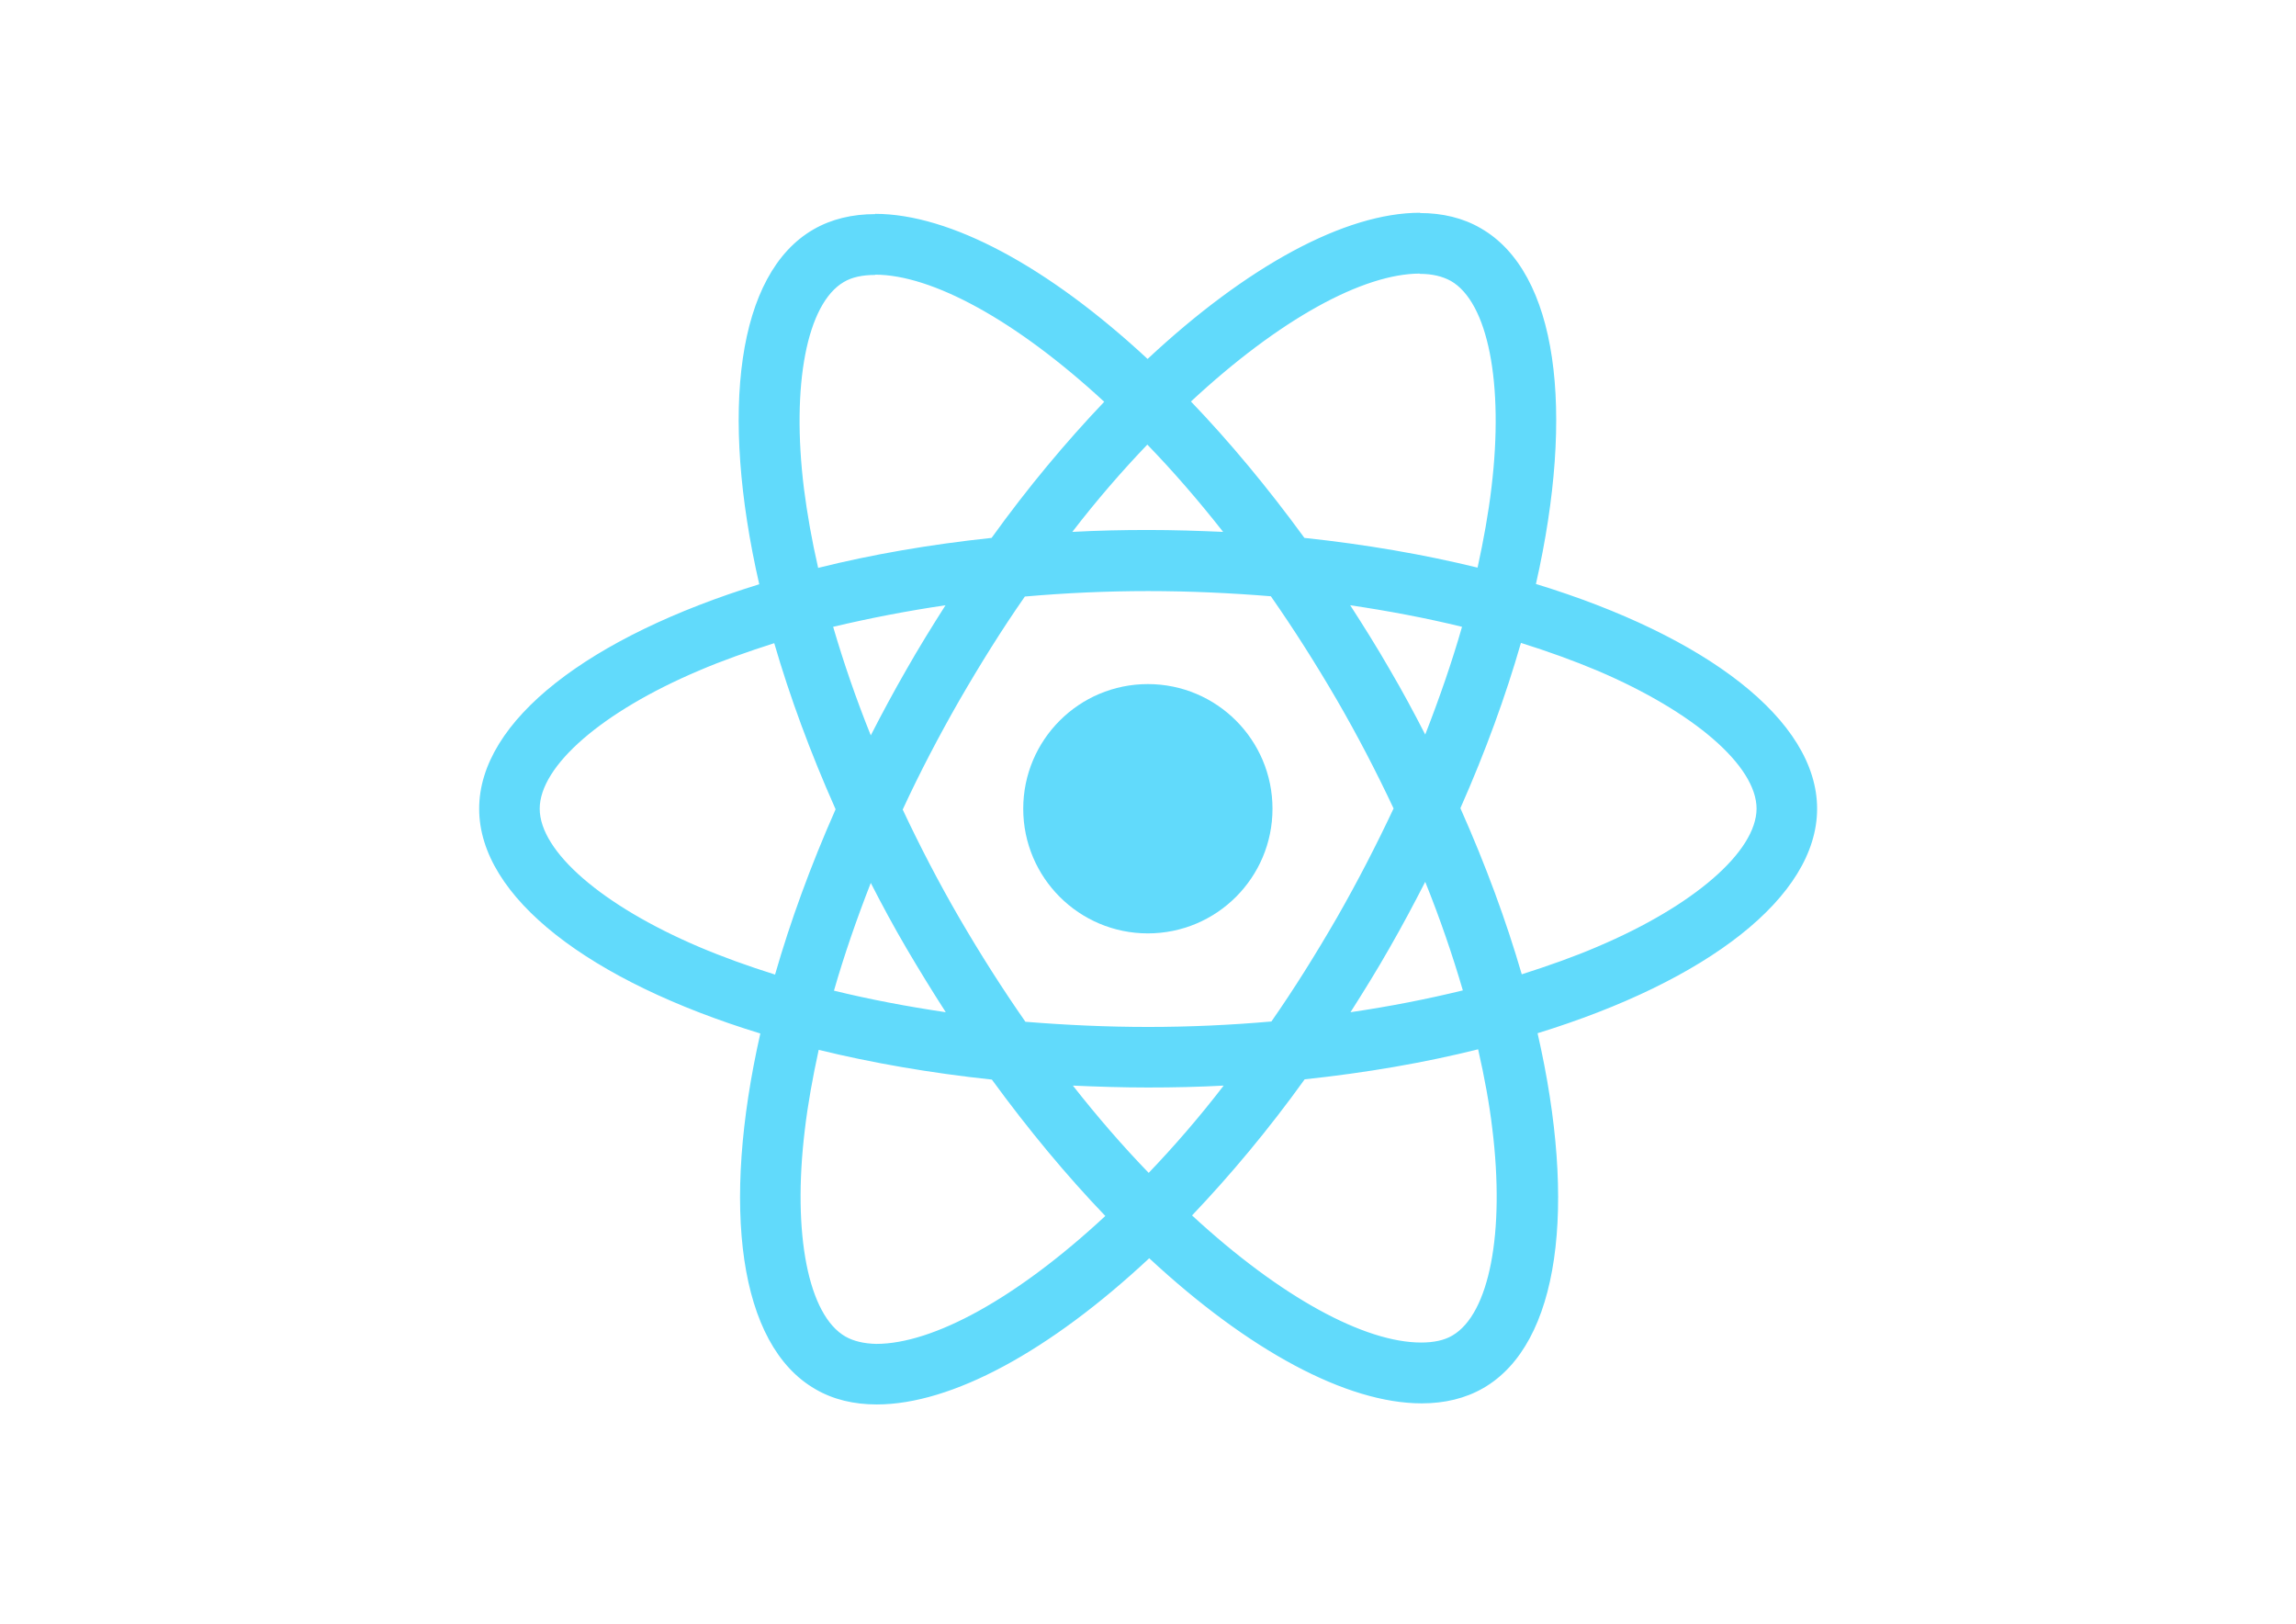
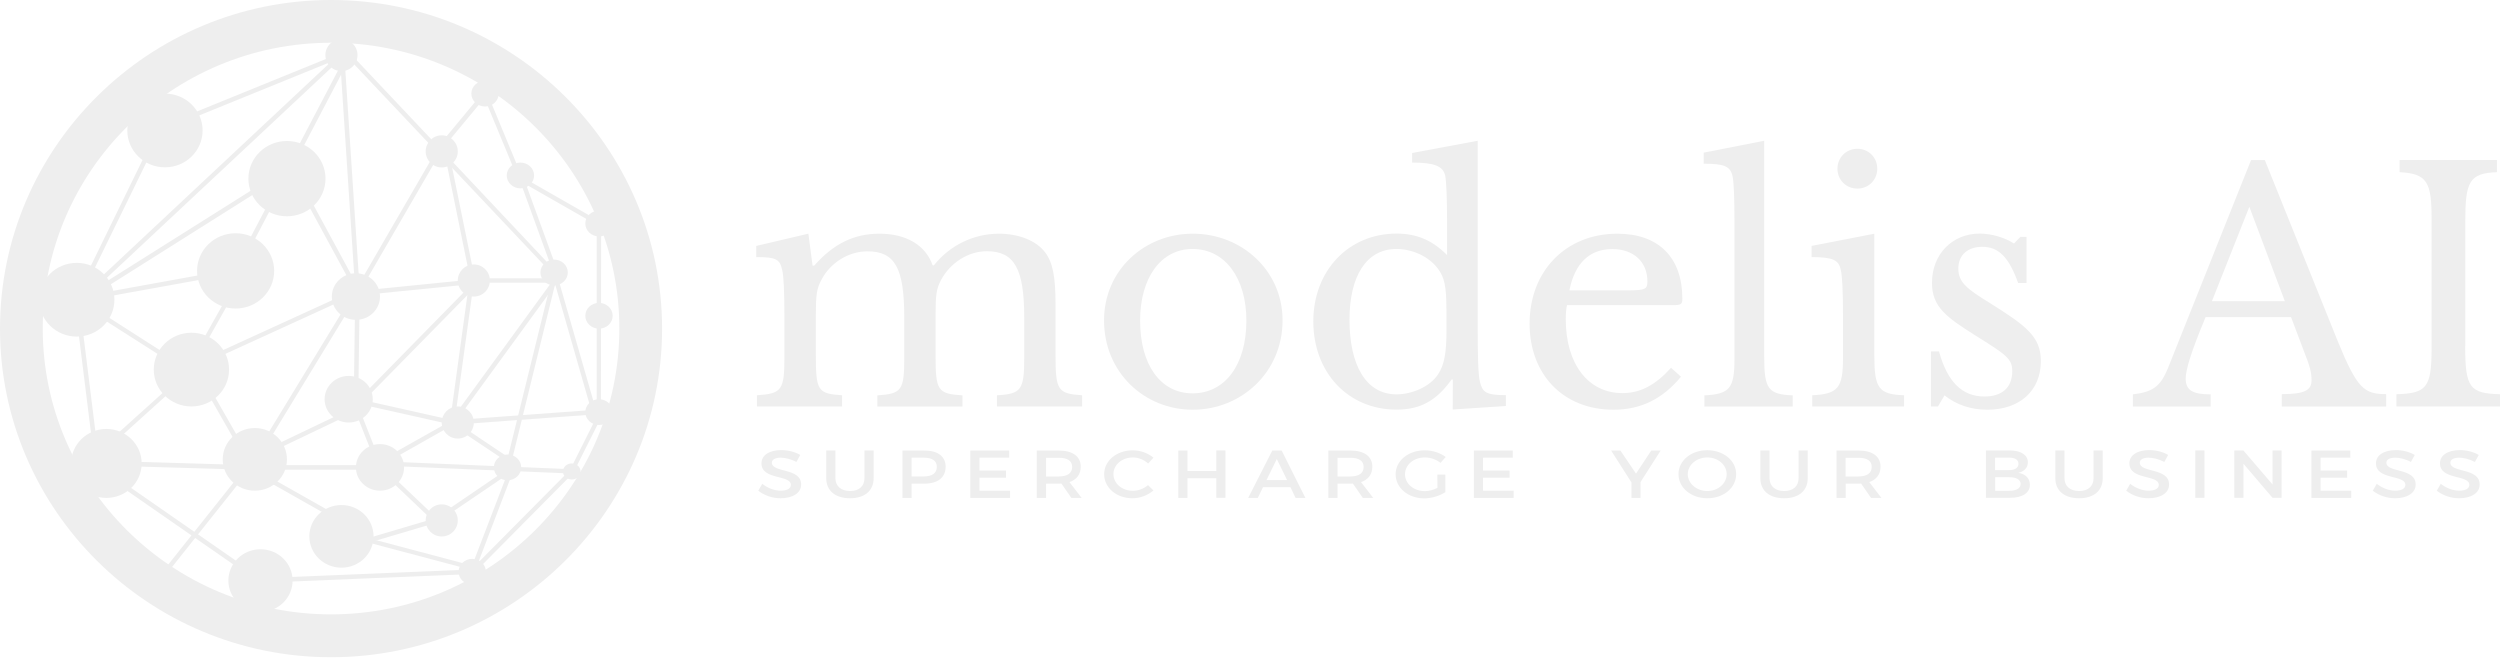
- <svg xmlns="http://www.w3.org/2000/svg" viewBox="0 0 841.9 595.3">
-   <g fill="#61DAFB">
-     <path d="M666.3 296.5c0-32.5-40.7-63.3-103.1-82.4 14.4-63.6 8-114.2-20.2-130.4-6.5-3.8-14.1-5.6-22.4-5.6v22.3c4.6 0 8.3.9 11.4 2.6 13.6 7.8 19.5 37.5 14.9 75.7-1.1 9.4-2.9 19.3-5.1 29.4-19.6-4.8-41-8.5-63.5-10.9-13.5-18.5-27.5-35.3-41.6-50 32.6-30.3 63.2-46.9 84-46.9V78c-27.5 0-63.5 19.6-99.9 53.6-36.4-33.8-72.4-53.2-99.9-53.2v22.3c20.7 0 51.4 16.5 84 46.6-14 14.7-28 31.4-41.3 49.9-22.6 2.4-44 6.1-63.6 11-2.3-10-4-19.7-5.2-29-4.7-38.2 1.1-67.9 14.6-75.8 3-1.8 6.9-2.6 11.5-2.6V78.5c-8.4 0-16 1.8-22.6 5.6-28.1 16.2-34.4 66.7-19.9 130.1-62.2 19.2-102.7 49.9-102.7 82.3 0 32.5 40.7 63.3 103.1 82.4-14.4 63.6-8 114.2 20.2 130.4 6.5 3.8 14.1 5.6 22.5 5.6 27.5 0 63.5-19.6 99.9-53.6 36.4 33.8 72.4 53.2 99.9 53.2 8.4 0 16-1.8 22.6-5.6 28.1-16.2 34.4-66.7 19.9-130.1 62-19.1 102.5-49.9 102.5-82.3zm-130.2-66.7c-3.7 12.9-8.3 26.2-13.5 39.5-4.1-8-8.4-16-13.1-24-4.6-8-9.5-15.8-14.4-23.4 14.2 2.1 27.9 4.7 41 7.9zm-45.8 106.5c-7.8 13.5-15.8 26.3-24.1 38.2-14.9 1.3-30 2-45.2 2-15.1 0-30.2-.7-45-1.9-8.3-11.9-16.4-24.6-24.2-38-7.6-13.1-14.5-26.4-20.8-39.8 6.2-13.4 13.2-26.8 20.7-39.9 7.8-13.5 15.8-26.3 24.1-38.2 14.9-1.3 30-2 45.2-2 15.1 0 30.2.7 45 1.9 8.3 11.9 16.4 24.6 24.2 38 7.6 13.1 14.5 26.4 20.8 39.8-6.3 13.4-13.2 26.8-20.7 39.9zm32.3-13c5.4 13.4 10 26.8 13.8 39.8-13.1 3.2-26.9 5.9-41.2 8 4.9-7.7 9.8-15.6 14.4-23.7 4.6-8 8.9-16.1 13-24.1zM421.2 430c-9.3-9.6-18.6-20.3-27.8-32 9 .4 18.2.7 27.5.7 9.4 0 18.7-.2 27.8-.7-9 11.7-18.3 22.4-27.5 32zm-74.4-58.9c-14.2-2.1-27.9-4.7-41-7.9 3.7-12.9 8.3-26.2 13.5-39.5 4.1 8 8.4 16 13.1 24 4.7 8 9.5 15.8 14.4 23.4zM420.7 163c9.3 9.6 18.6 20.3 27.8 32-9-.4-18.2-.7-27.5-.7-9.4 0-18.7.2-27.8.7 9-11.7 18.3-22.4 27.5-32zm-74 58.9c-4.9 7.7-9.8 15.6-14.4 23.7-4.6 8-8.9 16-13 24-5.4-13.4-10-26.8-13.8-39.8 13.1-3.1 26.9-5.8 41.2-7.9zm-90.5 125.2c-35.4-15.1-58.3-34.9-58.3-50.6 0-15.7 22.9-35.6 58.3-50.6 8.6-3.7 18-7 27.7-10.1 5.7 19.6 13.2 40 22.5 60.9-9.2 20.8-16.6 41.1-22.2 60.6-9.9-3.1-19.3-6.5-28-10.2zM310 490c-13.6-7.8-19.5-37.5-14.9-75.7 1.1-9.4 2.9-19.3 5.1-29.4 19.6 4.8 41 8.5 63.5 10.9 13.5 18.5 27.5 35.3 41.6 50-32.6 30.3-63.2 46.9-84 46.9-4.5-.1-8.3-1-11.3-2.7zm237.2-76.2c4.7 38.2-1.1 67.9-14.6 75.8-3 1.8-6.9 2.6-11.5 2.6-20.7 0-51.4-16.5-84-46.6 14-14.7 28-31.4 41.3-49.9 22.6-2.4 44-6.1 63.6-11 2.3 10.1 4.1 19.8 5.2 29.1zm38.5-66.7c-8.6 3.7-18 7-27.7 10.1-5.7-19.6-13.2-40-22.5-60.9 9.2-20.8 16.6-41.1 22.2-60.6 9.9 3.1 19.3 6.5 28.1 10.2 35.4 15.1 58.3 34.9 58.3 50.6-.1 15.7-23 35.6-58.4 50.6zM320.8 78.4z" />
-     <circle cx="420.9" cy="296.5" r="45.7" />
-     <path d="M520.5 78.1z" />
+ <svg xmlns="http://www.w3.org/2000/svg" version="1.1" id="svg439" x="0px" y="0px" viewBox="0 0 2211.2 581.3" style="enable-background:new 0 0 2211.2 581.3;" xml:space="preserve">
+   <style type="text/css">
+ 	.st0{fill:#EEEEEE;}
+ </style>
+   <g>
+     <g>
+       <ellipse id="ellipse80_1_" class="st0" cx="67.9" cy="265.1" rx="33.3" ry="32.6" />
+       <path class="st0" d="M292.8,581.3C131.4,581.3,0,451,0,290.7S131.4,0,292.8,0s292.8,130.4,292.8,290.7S454.3,581.3,292.8,581.3z     M292.8,37.8c-140.6,0-255,113.4-255,252.8s114.4,252.8,255,252.8s255-113.4,255-252.8S433.4,37.8,292.8,37.8z" />
+       <ellipse id="ellipse152_1_" class="st0" cx="253.8" cy="158" rx="34.1" ry="33.3" />
+       <ellipse id="ellipse154_1_" class="st0" cx="208.4" cy="239.6" rx="34.1" ry="33.3" />
+       <ellipse id="ellipse156_1_" class="st0" cx="94.1" cy="409.9" rx="31.2" ry="30.5" />
+       <ellipse id="ellipse158_1_" class="st0" cx="230.4" cy="513.5" rx="28.4" ry="27.7" />
+       <ellipse id="ellipse160_1_" class="st0" cx="169.3" cy="326.9" rx="33.3" ry="32.6" />
+       <ellipse id="ellipse162_1_" class="st0" cx="225.4" cy="406.3" rx="28.4" ry="27.7" />
+       <ellipse id="ellipse164_1_" class="st0" cx="302" cy="474.4" rx="28.4" ry="27.7" />
+       <ellipse id="ellipse166_1_" class="st0" cx="336.1" cy="413.4" rx="21.3" ry="20.6" />
+       <ellipse id="ellipse168_1_" class="st0" cx="308.4" cy="353.1" rx="21.3" ry="20.6" />
+       <ellipse id="ellipse170_1_" class="st0" cx="314.8" cy="262.3" rx="21.3" ry="20.6" />
+       <circle id="ellipse172_1_" class="st0" cx="390.7" cy="460.3" r="14.2" />
+       <circle id="ellipse174_1_" class="st0" cx="404.9" cy="373.7" r="14.2" />
+       <circle id="ellipse176_1_" class="st0" cx="419.1" cy="248.1" r="14.2" />
+       <circle id="ellipse178_1_" class="st0" cx="390.7" cy="133.9" r="14.2" />
+       <circle id="ellipse180_1_" class="st0" cx="302" cy="48.7" r="14.2" />
+       <ellipse id="ellipse182_1_" class="st0" cx="429" cy="82.8" rx="12.1" ry="11.4" />
+       <ellipse id="ellipse184_1_" class="st0" cx="460.3" cy="155.2" rx="12.1" ry="11.4" />
+       <ellipse id="ellipse186_1_" class="st0" cx="529.8" cy="197.7" rx="12.1" ry="11.4" />
+       <ellipse id="ellipse188_1_" class="st0" cx="490.1" cy="241" rx="12.1" ry="11.4" />
+       <ellipse id="ellipse190_1_" class="st0" cx="529.8" cy="279.3" rx="12.1" ry="11.4" />
+       <ellipse id="ellipse192_1_" class="st0" cx="448.9" cy="413.4" rx="12.1" ry="11.4" />
+       <ellipse id="ellipse194_1_" class="st0" cx="417.7" cy="505.7" rx="12.1" ry="11.4" />
+       <ellipse id="ellipse196_1_" class="st0" cx="529.8" cy="364.5" rx="12.1" ry="11.4" />
+       <ellipse id="ellipse198_1_" class="st0" cx="505.7" cy="417" rx="7.8" ry="7.1" />
+       <ellipse id="ellipse200_1_" class="st0" cx="145.9" cy="115.4" rx="33.3" ry="32.6" />
+       <polygon class="st0" points="69,269.7 66.5,266.5 292.7,54.7 154.5,110.9 153,107.2 311.3,42.8 84.6,255 241.4,156.3 243.5,159.7       " />
+       <path class="st0" d="M229.8,515.5l-0.6-0.4L84.4,414.6l-0.1-0.9L65.8,264.8l0.3-0.5l73.1-149.7l3.6,1.8l-71.4,146L207,237.8    L307.9,45.3l79.9,84.6l1.1-2l40.6-49l32.2,77.6l70,40l-0.2,173.1L507,418.4l-88.5,89.3h-0.8L229.8,515.5z M88.2,412.3L231,511.4    l185.9-7.7l87.2-87.9l23.8-47.5v-1.9l-127.2,9.3l-70.3,39.8H219.7l-122.9-3.6L100,387l0.6-0.5l73.6-66.3l140.6-64.3l70.9-122.3    l-76.8-81.3l-99.2,189.2L70.1,266.8L88.2,412.3z M101.4,407.9l118.4,3.5h109.4l70.6-39.7l123.1-9L488.3,242l-99.7-105.5l-71,122.4    l-0.6,0.3l-140.9,64.4l-72.3,65.3L101.4,407.9z M390.7,132.9L492,240.5L527.8,365V198.9l-69.1-39.5l-0.3-0.6l-29.9-72.1    l-36.2,43.6L390.7,132.9z" />
+       <polygon class="st0" points="389.3,466.7 334.2,414.2 312.8,359.9 314.2,257.3 300,40.3 304,40.1 318.2,257.2 316.8,359.1     337.8,412.3 392.1,463.8   " />
+       <polygon class="st0" points="301,462 223.9,418.4 177.8,337.5 66.8,266.8 69,263.4 181,335.1 226.9,415.5 303,458.5   " />
+       <rect x="149" y="285.9" transform="matrix(0.4903 -0.8716 0.8716 0.4903 -154.6081 311.2939)" class="st0" width="79.7" height="3.8" />
+       <polygon class="st0" points="143.9,511.9 140.8,509.4 223.8,405.1 313.9,257.3 260.5,158.9 264.1,157 318.5,257.4 317.9,258.4     227.1,407.4   " />
+       <polygon class="st0" points="231.2,403.9 229.5,400.3 307.9,362.8 416.9,251.7 393,134.3 396.9,133.5 421.3,253 420.5,253.8     310,366.3   " />
+       <polygon class="st0" points="400.8,375.9 308,355.1 308.9,351.2 399.1,371.4 487.5,250.1 429,250.1 315,261.5 314.6,257.5     428.8,246.1 495.4,246.1   " />
+       <polygon class="st0" points="447.8,408 397.8,374.7 415.7,244.3 419.7,244.8 402.1,372.7 450,404.7   " />
+       <rect x="418.3" y="327.9" transform="matrix(4.145443e-02 -0.9991 0.9991 4.145443e-02 -10.2915 816.0814)" class="st0" width="3.8" height="171.1" />
+       <polygon class="st0" points="419.6,506.4 415.8,504.9 448.3,420.1 386.3,462.2 316.8,482.8 315.6,478.9 384.9,458.4 456.6,409.6       " />
+       <polygon class="st0" points="450.9,414.6 446.9,413.7 489.4,241.1 458.4,155.8 462.1,154.5 493.6,240.9 493.4,241.5   " />
+       <rect x="359" y="426.3" transform="matrix(0.2562 -0.9666 0.9666 0.2562 -202.5452 711.23)" class="st0" width="3.8" height="121.8" />
+     </g>
+     <g>
+       <path class="st0" d="M690.5,404.8c-4.7,0-7.8,1.6-7.8,4.4c0,9.2,26,4.3,25.9,19.4c0,7.5-7.6,12.1-18.2,12.1    c-7.6,0-14.7-2.7-19.7-6.7l3.5-6.1c5,4,11.1,6.1,16.3,6.1c5.6,0,9-1.9,9-5.1c0-9.3-26-4.1-26-19.1c0-7.2,7.1-11.7,17.5-11.7    c6.3,0,12.4,1.7,16.8,4.3l-3.4,6.2C699.4,405.9,694.1,404.8,690.5,404.8z" />
+       <path class="st0" d="M751.9,434.3c7.8,0,12.7-4.2,12.7-11.3v-24.6h8.1V423c0,11-7.9,17.7-20.9,17.7s-21-6.7-21-17.7v-24.6h8.1V423    C739,430.1,744,434.3,751.9,434.3z" />
+       <path class="st0" d="M836.4,412.8c0,9.5-6.9,15-19,15h-11.1v12.6h-8.1v-41.9h19.2C829.4,398.4,836.4,403.7,836.4,412.8z     M828.6,412.9c0-5.5-4.2-8.1-11.6-8.1h-10.7v16.6H817C824.4,421.4,828.6,418.6,828.6,412.9z" />
+       <path class="st0" d="M892.6,398.4v6.4h-26.3v11.4h23.5v6.3h-23.5V434h27.1v6.4h-35.2v-41.9h34.4V398.4z" />
+       <path class="st0" d="M947.6,440.4l-8.8-12.7c-0.7,0.1-1.4,0.1-2.2,0.1h-11.4v12.6H917v-41.9h19.5c12.3,0,19.4,5.2,19.4,14.3    c0,6.7-3.6,11.4-10,13.6l10.8,14H947.6z M936.6,421.4c7.4,0,11.7-2.8,11.7-8.4c0-5.5-4.3-8.1-11.7-8.1h-11.4v16.6h11.4V421.4z" />
+       <path class="st0" d="M1002,404.6c-9.6,0-17.2,6.5-17.2,14.7c0,8.3,7.6,14.8,17.2,14.8c4.8,0,9.8-1.9,13.4-5l4.8,4.7    c-4.9,4.2-11.8,6.9-18.6,6.9c-14.1,0-25-9.3-25-21.3c0-11.9,11.1-21.1,25.3-21.1c6.8,0,13.6,2.5,18.3,6.5l-4.7,5.2    C1011.9,406.6,1006.9,404.6,1002,404.6z" />
+       <path class="st0" d="M1050.3,398.4v18.2h25.5v-18.2h8.1v41.9h-8.1V423h-25.5v17.4h-8.1v-41.9h8.1V398.4z" />
+       <path class="st0" d="M1141.4,430.9h-24.3l-4.6,9.5h-8.5l21.3-41.9h8.3l21,41.9h-8.7L1141.4,430.9z M1138.4,424.6l-9.1-18.6    l-9.1,18.6H1138.4z" />
+       <path class="st0" d="M1205.4,440.4l-8.8-12.7c-0.7,0.1-1.4,0.1-2.2,0.1H1183v12.6h-8.1v-41.9h19.5c12.3,0,19.4,5.2,19.4,14.3    c0,6.7-3.6,11.4-10,13.6l10.8,14H1205.4z M1194.4,421.4c7.4,0,11.7-2.8,11.7-8.4c0-5.5-4.3-8.1-11.7-8.1H1183v16.6h11.4V421.4z" />
+       <path class="st0" d="M1271.3,419.8h7.1v15.5c-4.9,3.2-12.1,5.5-18.7,5.5c-14.2,0-25.3-9.3-25.3-21.3s11.2-21.2,25.8-21.2    c6.9,0,13.8,2.3,18.5,5.9l-4.6,5.2c-3.7-3-8.9-4.8-13.9-4.8c-9.8,0-17.5,6.5-17.5,14.9s7.8,14.9,17.6,14.9c3.6,0,7.6-1.1,11.1-2.9    L1271.3,419.8L1271.3,419.8z" />
+       <path class="st0" d="M1338,398.4v6.4h-26.3v11.4h23.5v6.3h-23.5V434h27.1v6.4h-35.2v-41.9h34.4V398.4z" />
+       <path class="st0" d="M1451,426.4v14h-8v-13.7l-18-28.2h8.2l13.8,20.4l13.5-20.4h8.3L1451,426.4z" />
+       <path class="st0" d="M1535.6,419.4c0,12-11.1,21.3-25.5,21.3s-25.5-9.3-25.5-21.3s11.1-21.2,25.5-21.2    C1524.5,398.3,1535.6,407.4,1535.6,419.4z M1492.8,419.4c0,8.3,7.9,14.9,17.3,14.9s17.1-6.6,17.1-14.9s-7.7-14.8-17.1-14.8    C1500.7,404.6,1492.8,411.1,1492.8,419.4z" />
+       <path class="st0" d="M1578.1,434.3c7.8,0,12.7-4.2,12.7-11.3v-24.6h8.1V423c0,11-7.9,17.7-20.9,17.7s-21-6.7-21-17.7v-24.6h8.1    V423C1565.2,430.1,1570.2,434.3,1578.1,434.3z" />
+       <path class="st0" d="M1654.9,440.4l-8.8-12.7c-0.7,0.1-1.4,0.1-2.2,0.1h-11.4v12.6h-8.1v-41.9h19.5c12.3,0,19.4,5.2,19.4,14.3    c0,6.7-3.6,11.4-10,13.6l10.8,14H1654.9z M1643.8,421.4c7.4,0,11.7-2.8,11.7-8.4c0-5.5-4.3-8.1-11.7-8.1h-11.4v16.6h11.4V421.4z" />
+       <path class="st0" d="M1793.6,408.9c0,4.7-3.2,8.2-8.5,9.3c6.5,1,10.3,5,10.3,10.6c0,7.2-6.7,11.5-17.5,11.5h-21.4v-41.9h20.9    C1787.4,398.4,1793.6,402.4,1793.6,408.9z M1785.3,410.2c0-3.5-3.1-5.5-8.3-5.4h-12.4v11h12.4    C1782.2,415.8,1785.3,413.8,1785.3,410.2z M1787.2,428c0-3.7-3.8-6-10.1-5.9h-12.4v12h12.4C1783.4,434.1,1787.2,431.9,1787.2,428z    " />
+       <path class="st0" d="M1839,434.3c7.8,0,12.7-4.2,12.7-11.3v-24.6h8.1V423c0,11-7.9,17.7-20.9,17.7s-21-6.7-21-17.7v-24.6h8.1V423    C1826,430.1,1831.1,434.3,1839,434.3z" />
+       <path class="st0" d="M1900.4,404.8c-4.7,0-7.8,1.6-7.8,4.4c0,9.2,26,4.3,25.9,19.4c0,7.5-7.6,12.1-18.2,12.1    c-7.6,0-14.7-2.7-19.7-6.7l3.5-6.1c5,4,11.1,6.1,16.3,6.1c5.6,0,9-1.9,9-5.1c0-9.3-26-4.1-26-19.1c0-7.2,7.1-11.7,17.5-11.7    c6.3,0,12.4,1.7,16.8,4.3l-3.4,6.2C1909.2,405.9,1904,404.8,1900.4,404.8z" />
+       <path class="st0" d="M1949.8,398.4v41.9h-8.1v-41.9H1949.8z" />
+       <path class="st0" d="M1984.2,398.4l25.8,30.1v-30.1h8v41.9h-8l-25.7-30.1v30.1h-8.1v-41.9H1984.2z" />
+       <path class="st0" d="M2078.8,398.4v6.4h-26.3v11.4h23.5v6.3h-23.5V434h27.1v6.4h-35.2v-41.9h34.4V398.4z" />
+       <path class="st0" d="M2118.5,404.8c-4.7,0-7.8,1.6-7.8,4.4c0,9.2,26,4.3,25.9,19.4c0,7.5-7.6,12.1-18.2,12.1    c-7.6,0-14.7-2.7-19.7-6.7l3.5-6.1c5,4,11.1,6.1,16.3,6.1c5.6,0,9-1.9,9-5.1c0-9.3-26-4.1-26-19.1c0-7.2,7.1-11.7,17.5-11.7    c6.3,0,12.4,1.7,16.8,4.3l-3.4,6.2C2127.4,405.9,2122.2,404.8,2118.5,404.8z" />
+       <path class="st0" d="M2175.1,404.8c-4.7,0-7.8,1.6-7.8,4.4c0,9.2,26,4.3,25.9,19.4c0,7.5-7.6,12.1-18.2,12.1    c-7.6,0-14.7-2.7-19.7-6.7l3.5-6.1c5,4,11.1,6.1,16.3,6.1c5.6,0,9-1.9,9-5.1c0-9.3-26-4.1-26-19.1c0-7.2,7.1-11.7,17.5-11.7    c6.3,0,12.4,1.7,16.8,4.3l-3.4,6.2C2183.9,405.9,2178.7,404.8,2175.1,404.8z" />
+     </g>
+     <g>
+       <path class="st0" d="M721.6,314.2c0,31.4,1.7,34,23.2,35.4v9.9h-75.3v-9.9c21.8-1.4,24.3-4.5,24.3-33.1v-36.2    c0-21.5-0.6-36.5-2-41.6c-2-9.6-5.7-11.3-22.9-11.3v-9.9l46.1-10.8l3.7,28.3h1.4c17-19.3,35.1-28.3,57.8-28.3    c23.8,0,40.8,10.2,47,28h1.1c13.9-17.6,35.1-28,57.5-28c17.6,0,33.1,6.2,40.8,16.4c6.8,8.8,9.3,21.5,9.3,46.1v45    c0,31.1,2,34,23.5,35.4v9.9h-75.3v-9.9c21.5-1.1,24.1-4.8,24.1-33.1v-35.7c0-43.3-8.8-58.6-33.1-58.6c-16.4,0-32.3,10.2-40.5,25.5    c-4,7.6-4.8,12.7-4.8,30.6v36c0,31.1,1.7,34,23.8,35.4v9.9H776v-9.9c21.5-1.4,23.8-4.5,23.8-33.1v-35.7c0-43.9-8.2-58.6-32.6-58.6    c-16.7,0-33.1,10.2-40.8,25.5c-4,7.6-4.8,12.7-4.8,30.6L721.6,314.2L721.6,314.2z" />
+       <path class="st0" d="M1134.4,283.4c0,45.9-36.5,79-79.5,79c-42.5,0-78.4-32.8-78.4-79c0-44.7,36-76.7,78.4-76.7    C1097.8,206.6,1134.4,238.9,1134.4,283.4z M1008.4,283.6c0,39.1,18.1,64.3,46.4,64.3c28.9,0,47.6-25.5,47.6-64.3    c0-37.7-19-63.4-47.6-63.4C1026.8,220.2,1008.4,245.7,1008.4,283.6z" />
+       <path class="st0" d="M1285,335.7h-1.1c-13.6,19-28,26.6-48.7,26.6c-42.7,0-73.6-32.6-73.6-78.1c0-44.7,31.1-77.6,73.6-77.6    c17.8,0,31.7,5.9,44.7,19v-28.9c0-21.2-0.6-36.5-1.7-41.6c-2-8.2-9.6-11.3-29.2-11.3v-8.5l58-10.8v163.3c0,26,0.3,43,2,50.1    c2.3,9.1,5.4,11.6,22.9,11.6v9.6l-47,3.1L1285,335.7L1285,335.7z M1279.3,273.2c0-19.8-1.7-28-7.6-35.7    c-8.5-11.3-23.5-17.3-36.5-17.3c-26.9,0-41.6,24.3-41.6,62.6c0,39.9,14.4,66,41.6,66c13.3,0,29.4-6.5,36.8-17.8    c5.4-8.2,7.4-18.7,7.4-39.1v-18.7H1279.3z" />
+       <path class="st0" d="M1486.8,333.2c-16.4,19.8-35.7,29.2-59.7,29.2c-44.2,0-74.2-30.9-74.2-76.2c0-46.4,32-79.5,77.6-79.5    c36.2,0,57.5,20.7,57.5,57.5c0,5.1-1.1,5.7-8.8,5.7H1386c-0.8,3.1-1.1,7.6-1.1,12.7c0,39.3,19.8,65.1,50.1,65.1    c15.6,0,28.9-6.8,43-22.4L1486.8,333.2z M1440.1,256.8c15.3,0,17-1.1,17-7.9c0-17.3-12.2-28.6-31.1-28.6    c-20.1,0-33.1,12.5-37.9,36.5H1440.1z" />
+       <path class="st0" d="M1560.4,315.4c0,28.6,3.4,33.4,25.2,34.3v9.9h-78.1v-9.9c22.4-1.1,26.6-6.2,26.6-32.3v-122    c0-20.4-0.6-34.8-1.7-39.6c-2-8.8-7.4-11-25.5-11V135l53.5-10.5V315.4z" />
+       <path class="st0" d="M1657.8,314.5c0,29.2,4,34.3,26.3,35.1v9.9h-81.2v-9.9c22.9-1.1,27.2-6.5,27.2-33.1v-36.2    c0-21.8-0.6-36.5-2-41.6c-1.7-8.8-7.1-11.3-25.8-11.3v-9.9l55.5-10.8V314.5z M1642.8,131.6c9.9,0,17.6,7.6,17.6,17.6    c0,9.9-7.6,17.6-17.6,17.6c-9.9,0-17.6-7.6-17.6-17.6C1625.2,139.3,1632.9,131.6,1642.8,131.6z" />
+       <path class="st0" d="M1714.1,359.5h-6.2v-48.7h7.1c7.4,26.9,20.4,39.9,40.2,39.9c15,0,24.6-7.4,24.6-22.4c0-11-5.1-14.4-32.8-31.7    c-25.5-16.1-38.2-25.2-38.2-46.4c0-25.8,18.4-43.6,42.2-43.6c10.2,0,22.1,3.4,30.3,8.8l5.7-5.9h5.4v40.8h-7.4    c-8.2-22.9-17.3-32-31.7-32c-12.7,0-21.2,7.1-21.2,19.3c0,12.5,8.5,18.4,27.7,30.3c32.6,20.4,45.3,30,45.3,51.5    c0,26.6-19.2,43-47.3,43c-14.7,0-27.7-4.5-37.9-12.7L1714.1,359.5z" />
+       <path class="st0" d="M2026.4,280.5h-75.6c-13,31.1-17.6,46.7-17.6,54.4c0,10.5,6.5,13.9,22.1,13.9v10.8h-68.8v-10.8    c17.3-2,24.3-6.8,30.9-22.9l73.6-184.3h12.2l64.3,159.7c17.3,42.5,23.5,47.3,43,47.3v11h-92.3v-11c20.1,0,26.3-3.4,26.3-12.2    c0-7.4-1.4-12.2-6.5-25.2L2026.4,280.5z M1956.4,266.4h64.5l-31.4-83.5L1956.4,266.4z" />
+       <path class="st0" d="M2180.4,306c0,37.4,4.2,41.9,30.9,42.7v10.8h-91.7v-10.8c26.6-0.8,31.1-5.7,31.1-40.8V193.1    c0-32-4-39.6-28.3-40.8v-10.8h86.1v10.8c-24.3,0.8-28,8.5-28,42.7v111H2180.4z" />
+     </g>
  </g>
</svg>
